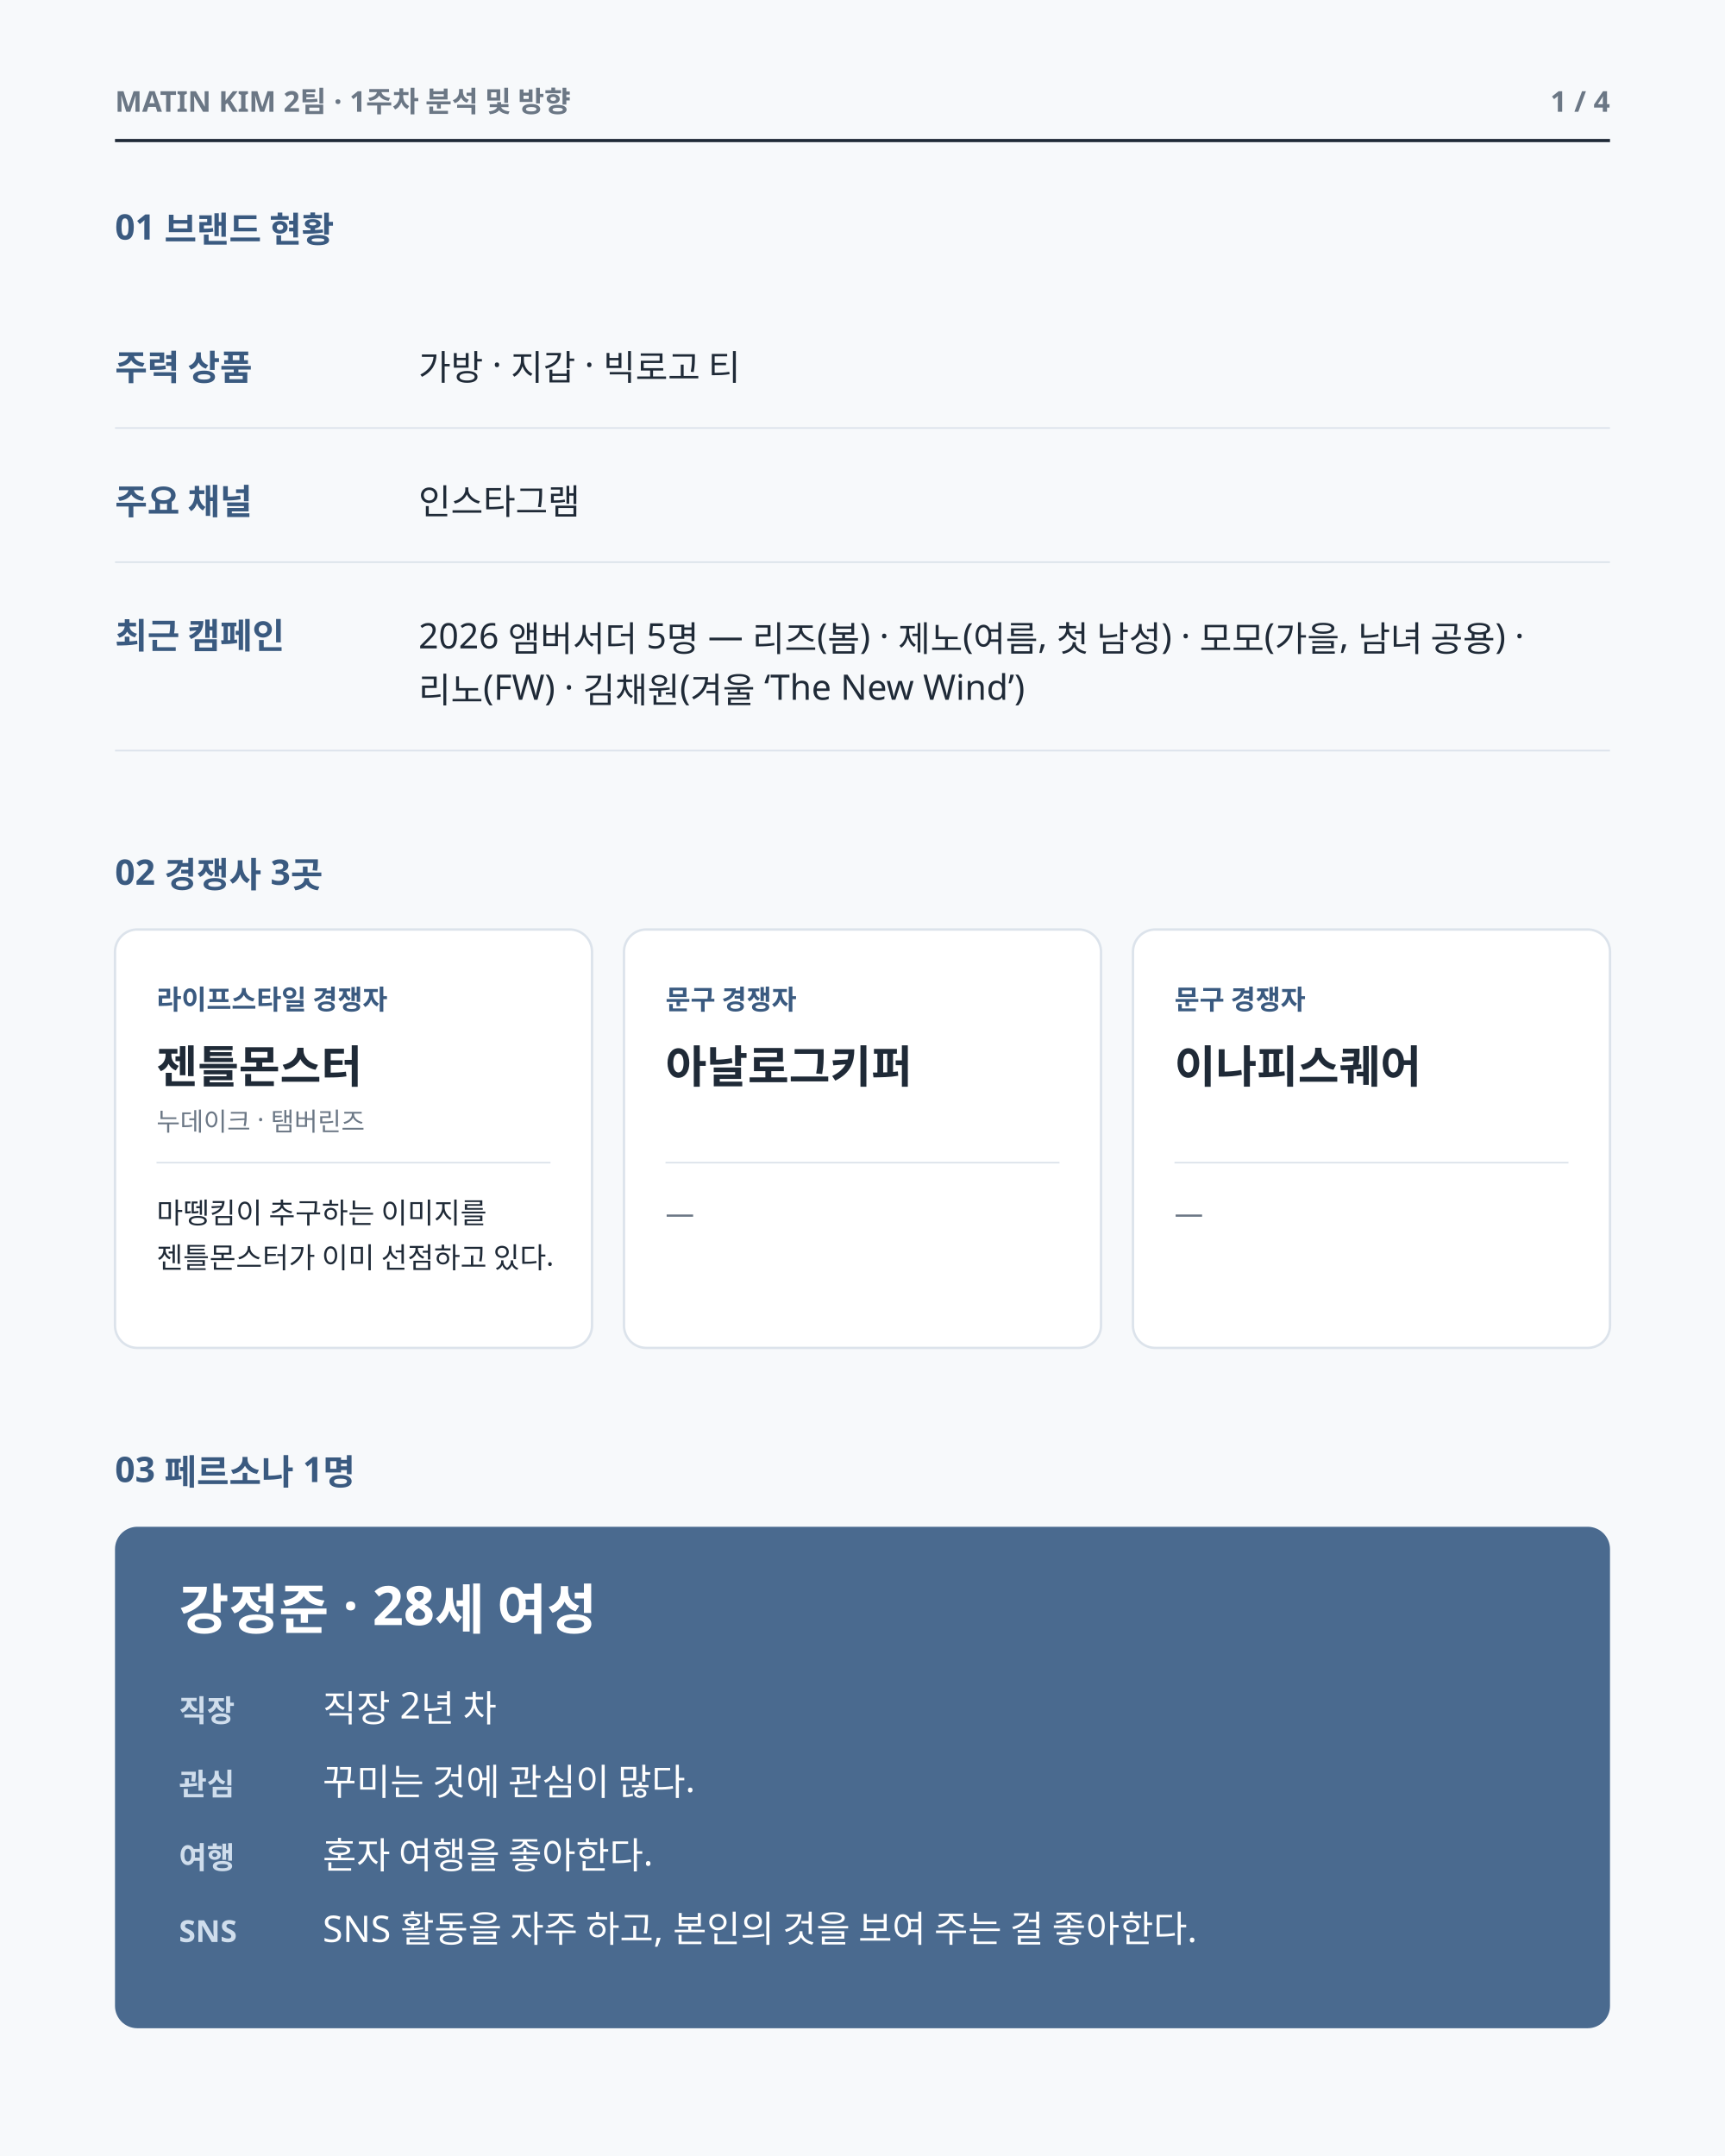
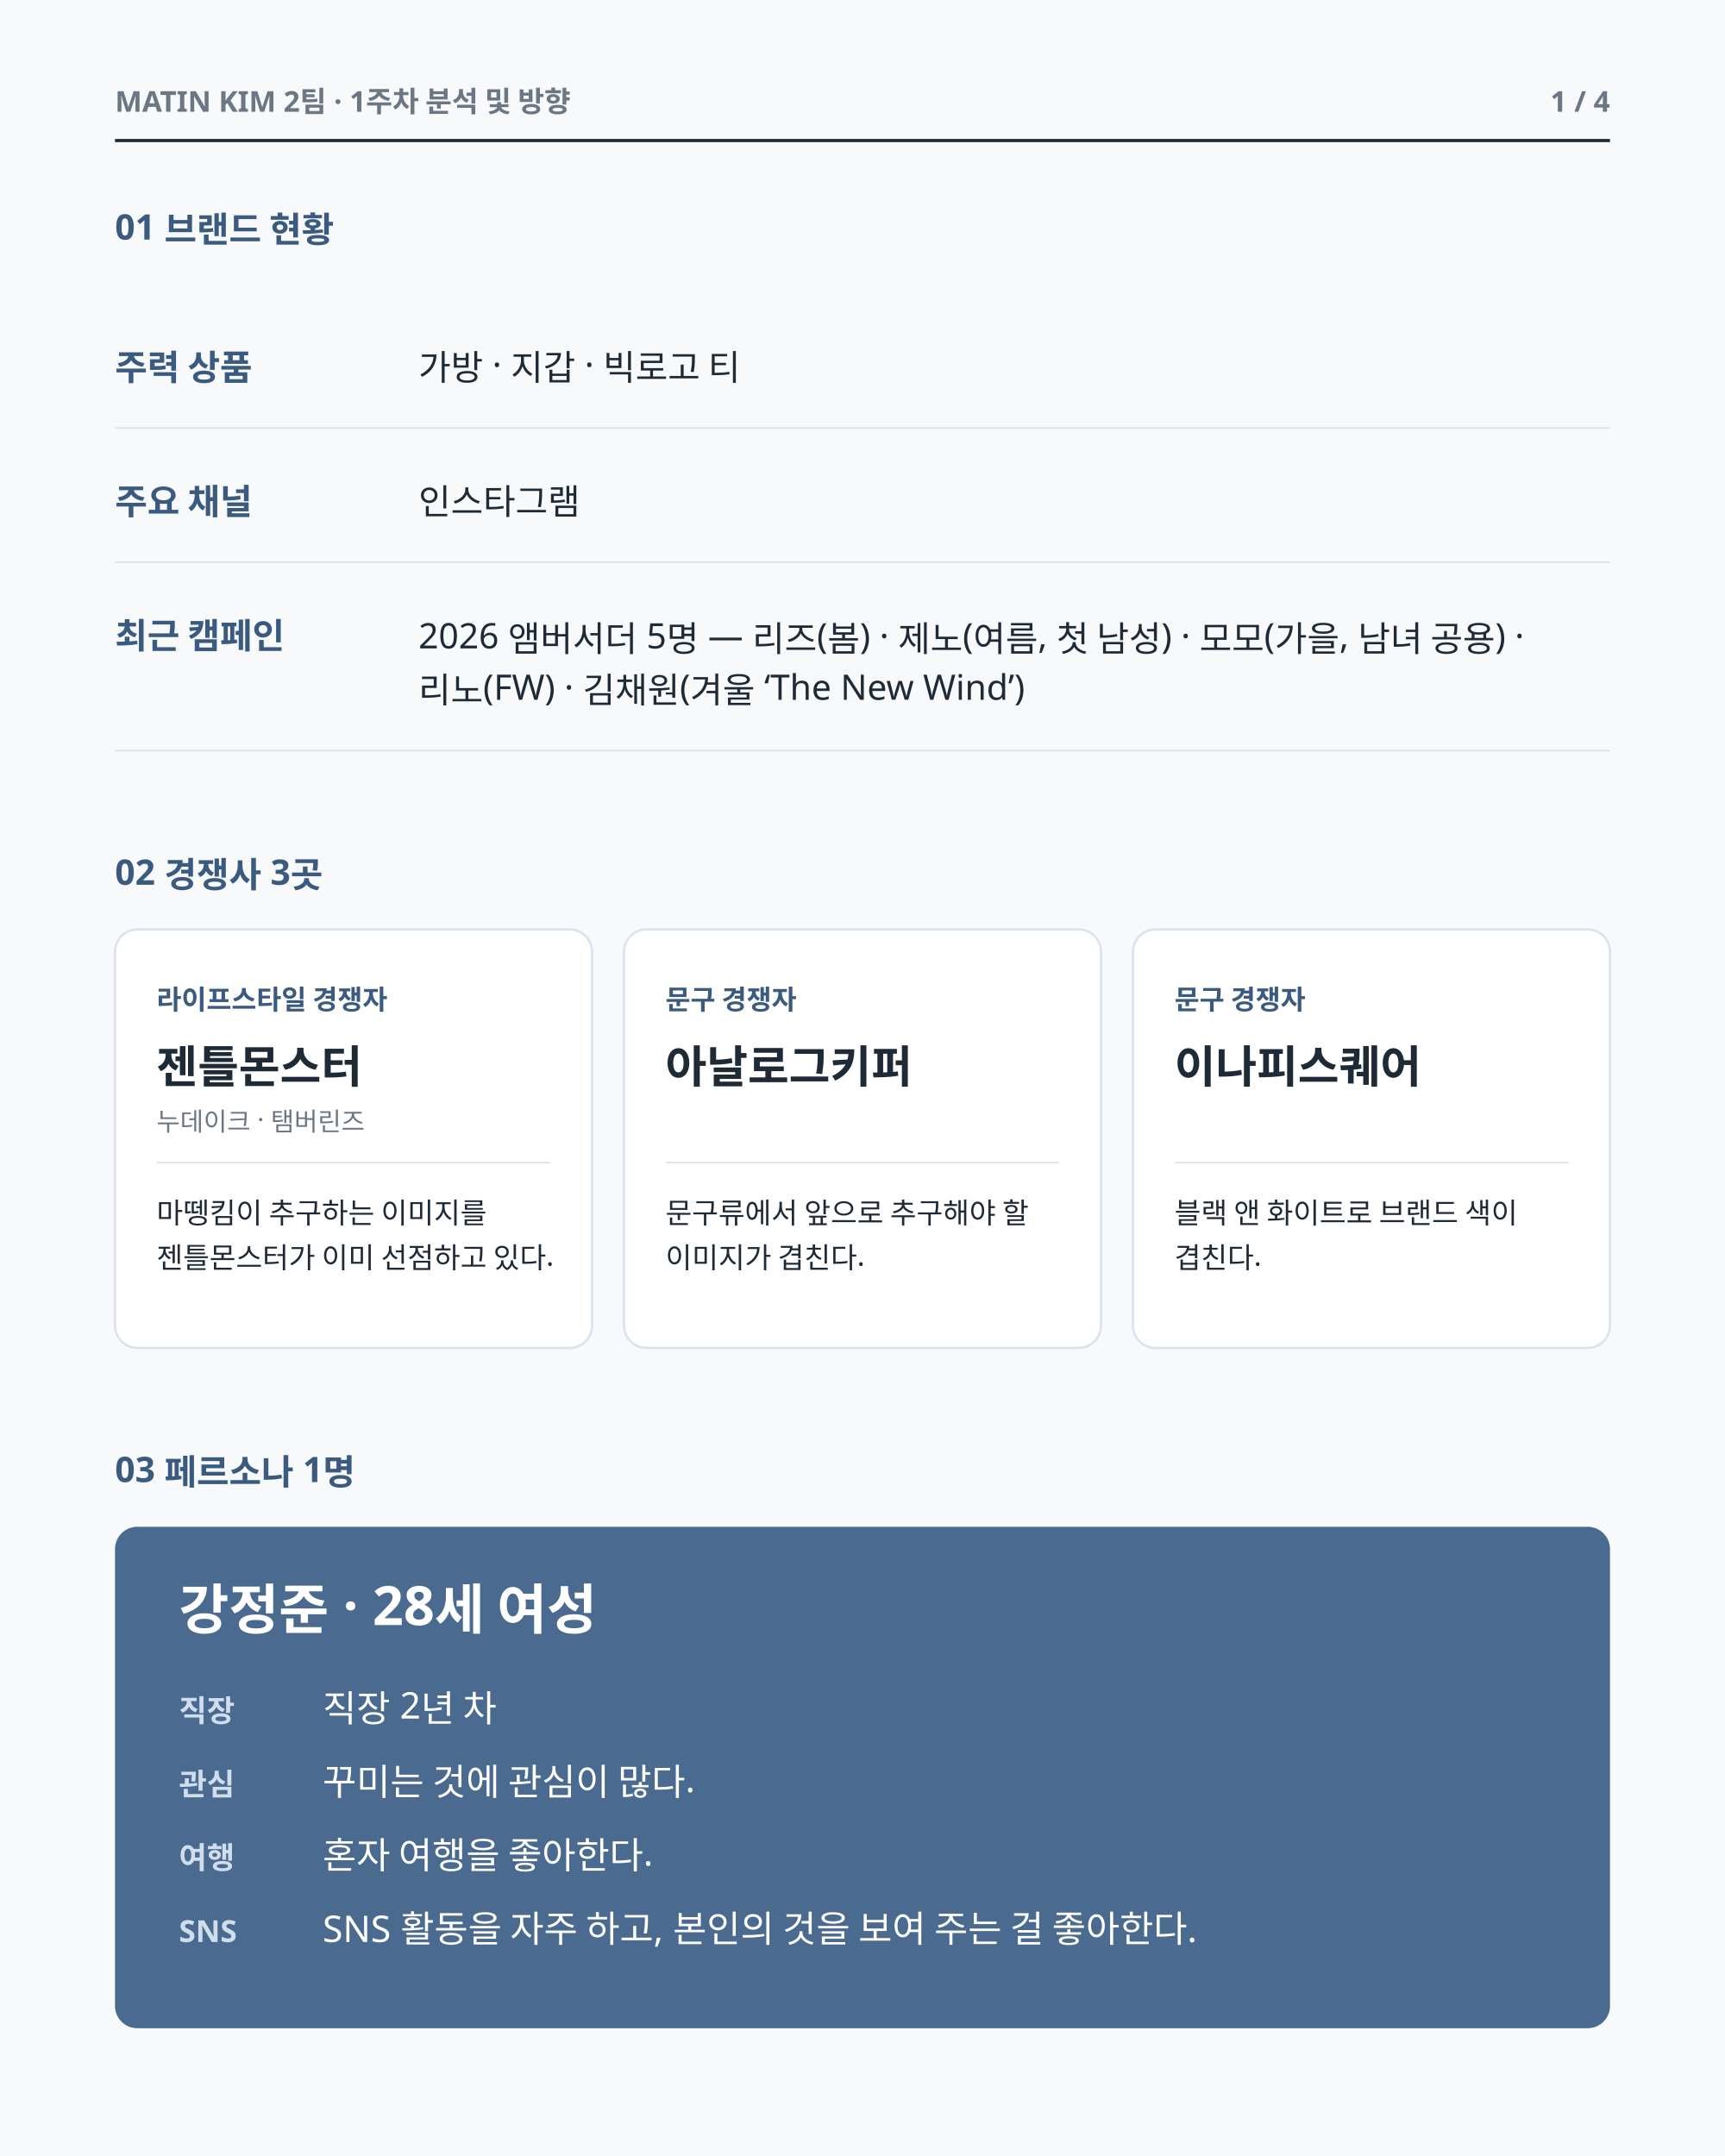
<svg xmlns="http://www.w3.org/2000/svg" width="1080" height="1350" viewBox="0 0 1080 1350">
  <rect width="1080" height="1350" fill="#F7F9FB" />
  <text x="72" y="70.0" font-family="Pretendard, 'Noto Sans KR', sans-serif" font-size="18" font-weight="600" fill="#6B7785" text-anchor="start">MATIN KIM 2팀 · 1주차 분석 및 방향</text>
  <text x="1008" y="70.0" font-family="Pretendard, 'Noto Sans KR', sans-serif" font-size="18" font-weight="600" fill="#6B7785" text-anchor="end">1 / 4</text>
  <line x1="72" y1="88" x2="1008" y2="88" stroke="#1F2A37" stroke-width="2" />
  <text x="72" y="150.0" font-family="Pretendard, 'Noto Sans KR', sans-serif" font-size="22" font-weight="800" fill="#3A5A80" text-anchor="start">01  브랜드 현황</text>
  <text x="72" y="238.0" font-family="Pretendard, 'Noto Sans KR', sans-serif" font-size="22" font-weight="700" fill="#3A5A80" text-anchor="start">주력 상품</text>
  <text x="262" y="238.0" font-family="Pretendard, 'Noto Sans KR', sans-serif" font-size="22" font-weight="400" fill="#1F2A37" text-anchor="start">가방 · 지갑 · 빅로고 티</text>
  <line x1="72" y1="268.0" x2="1008" y2="268.0" stroke="#DCE3EB" stroke-width="1" />
  <text x="72" y="322.0" font-family="Pretendard, 'Noto Sans KR', sans-serif" font-size="22" font-weight="700" fill="#3A5A80" text-anchor="start">주요 채널</text>
  <text x="262" y="322.0" font-family="Pretendard, 'Noto Sans KR', sans-serif" font-size="22" font-weight="400" fill="#1F2A37" text-anchor="start">인스타그램</text>
  <line x1="72" y1="352.0" x2="1008" y2="352.0" stroke="#DCE3EB" stroke-width="1" />
  <text x="72" y="406.0" font-family="Pretendard, 'Noto Sans KR', sans-serif" font-size="22" font-weight="700" fill="#3A5A80" text-anchor="start">최근 캠페인</text>
  <text x="262" y="406.0" font-family="Pretendard, 'Noto Sans KR', sans-serif" font-size="22" font-weight="400" fill="#1F2A37" text-anchor="start">2026 앰버서더 5명 — 리즈(봄) · 제노(여름, 첫 남성) · 모모(가을, 남녀 공용) ·</text>
  <text x="262" y="440.0" font-family="Pretendard, 'Noto Sans KR', sans-serif" font-size="22" font-weight="400" fill="#1F2A37" text-anchor="start">리노(FW) · 김채원(겨울 ‘The New Wind’)</text>
  <line x1="72" y1="470.0" x2="1008" y2="470.0" stroke="#DCE3EB" stroke-width="1" />
  <text x="72" y="554.0" font-family="Pretendard, 'Noto Sans KR', sans-serif" font-size="22" font-weight="800" fill="#3A5A80" text-anchor="start">02  경쟁사 3곳</text>
  <rect x="72.0" y="582.0" width="298.667" height="262.0" rx="14" fill="#FFFFFF" stroke="#DCE3EB" stroke-width="1.5" />
  <text x="98.0" y="632.0" font-family="Pretendard, 'Noto Sans KR', sans-serif" font-size="17" font-weight="700" fill="#3A5A80" text-anchor="start">라이프스타일 경쟁자</text>
  <text x="98.0" y="678.0" font-family="Pretendard, 'Noto Sans KR', sans-serif" font-size="28" font-weight="800" fill="#1F2A37" text-anchor="start">젠틀몬스터</text>
  <text x="98.0" y="708.0" font-family="Pretendard, 'Noto Sans KR', sans-serif" font-size="16" font-weight="500" fill="#6B7785" text-anchor="start">누데이크 · 탬버린즈</text>
  <line x1="98.0" y1="728" x2="344.667" y2="728" stroke="#DCE3EB" stroke-width="1" />
  <text x="98.0" y="766.0" font-family="Pretendard, 'Noto Sans KR', sans-serif" font-size="18" font-weight="500" fill="#1F2A37" text-anchor="start">마뗑킴이 추구하는 이미지를</text>
  <text x="98.0" y="794.0" font-family="Pretendard, 'Noto Sans KR', sans-serif" font-size="18" font-weight="500" fill="#1F2A37" text-anchor="start">젠틀몬스터가 이미 선점하고 있다.</text>
  <rect x="390.667" y="582.0" width="298.667" height="262.0" rx="14" fill="#FFFFFF" stroke="#DCE3EB" stroke-width="1.5" />
  <text x="416.667" y="632.0" font-family="Pretendard, 'Noto Sans KR', sans-serif" font-size="17" font-weight="700" fill="#3A5A80" text-anchor="start">문구 경쟁자</text>
  <text x="416.667" y="678.0" font-family="Pretendard, 'Noto Sans KR', sans-serif" font-size="28" font-weight="800" fill="#1F2A37" text-anchor="start">아날로그키퍼</text>
  <line x1="416.667" y1="728" x2="663.333" y2="728" stroke="#DCE3EB" stroke-width="1" />
-   <text x="416.667" y="766.0" font-family="Pretendard, 'Noto Sans KR', sans-serif" font-size="18" font-weight="500" fill="#6B7785" text-anchor="start">—</text>
+   <text x="416.667" y="766.0" font-family="Pretendard, 'Noto Sans KR', sans-serif" font-size="18" font-weight="500" fill="#1F2A37" text-anchor="start">문구류에서 앞으로 추구해야 할</text>
+   <text x="416.667" y="794.0" font-family="Pretendard, 'Noto Sans KR', sans-serif" font-size="18" font-weight="500" fill="#1F2A37" text-anchor="start">이미지가 겹친다.</text>
  <rect x="709.333" y="582.0" width="298.667" height="262.0" rx="14" fill="#FFFFFF" stroke="#DCE3EB" stroke-width="1.5" />
  <text x="735.333" y="632.0" font-family="Pretendard, 'Noto Sans KR', sans-serif" font-size="17" font-weight="700" fill="#3A5A80" text-anchor="start">문구 경쟁자</text>
  <text x="735.333" y="678.0" font-family="Pretendard, 'Noto Sans KR', sans-serif" font-size="28" font-weight="800" fill="#1F2A37" text-anchor="start">이나피스퀘어</text>
  <line x1="735.333" y1="728" x2="982.0" y2="728" stroke="#DCE3EB" stroke-width="1" />
-   <text x="735.333" y="766.0" font-family="Pretendard, 'Noto Sans KR', sans-serif" font-size="18" font-weight="500" fill="#6B7785" text-anchor="start">—</text>
+   <text x="735.333" y="766.0" font-family="Pretendard, 'Noto Sans KR', sans-serif" font-size="18" font-weight="500" fill="#1F2A37" text-anchor="start">블랙 앤 화이트로 브랜드 색이</text>
+   <text x="735.333" y="794.0" font-family="Pretendard, 'Noto Sans KR', sans-serif" font-size="18" font-weight="500" fill="#1F2A37" text-anchor="start">겹친다.</text>
  <text x="72" y="928.0" font-family="Pretendard, 'Noto Sans KR', sans-serif" font-size="22" font-weight="800" fill="#3A5A80" text-anchor="start">03  페르소나 1명</text>
  <rect x="72" y="956.0" width="936" height="314.0" rx="14" fill="#4A6A8F" />
  <text x="112" y="1020.0" font-family="Pretendard, 'Noto Sans KR', sans-serif" font-size="34" font-weight="800" fill="#FFFFFF" text-anchor="start">강정준 · 28세 여성</text>
  <text x="112" y="1078.0" font-family="Pretendard, 'Noto Sans KR', sans-serif" font-size="19" font-weight="700" fill="#CFDDEC" text-anchor="start">직장</text>
  <text x="202" y="1078.0" font-family="Pretendard, 'Noto Sans KR', sans-serif" font-size="23" font-weight="500" fill="#FFFFFF" text-anchor="start">직장 2년 차</text>
  <text x="112" y="1124.0" font-family="Pretendard, 'Noto Sans KR', sans-serif" font-size="19" font-weight="700" fill="#CFDDEC" text-anchor="start">관심</text>
  <text x="202" y="1124.0" font-family="Pretendard, 'Noto Sans KR', sans-serif" font-size="23" font-weight="500" fill="#FFFFFF" text-anchor="start">꾸미는 것에 관심이 많다.</text>
  <text x="112" y="1170.0" font-family="Pretendard, 'Noto Sans KR', sans-serif" font-size="19" font-weight="700" fill="#CFDDEC" text-anchor="start">여행</text>
  <text x="202" y="1170.0" font-family="Pretendard, 'Noto Sans KR', sans-serif" font-size="23" font-weight="500" fill="#FFFFFF" text-anchor="start">혼자 여행을 좋아한다.</text>
  <text x="112" y="1216.0" font-family="Pretendard, 'Noto Sans KR', sans-serif" font-size="19" font-weight="700" fill="#CFDDEC" text-anchor="start">SNS</text>
  <text x="202" y="1216.0" font-family="Pretendard, 'Noto Sans KR', sans-serif" font-size="23" font-weight="500" fill="#FFFFFF" text-anchor="start">SNS 활동을 자주 하고, 본인의 것을 보여 주는 걸 좋아한다.</text>
</svg>
